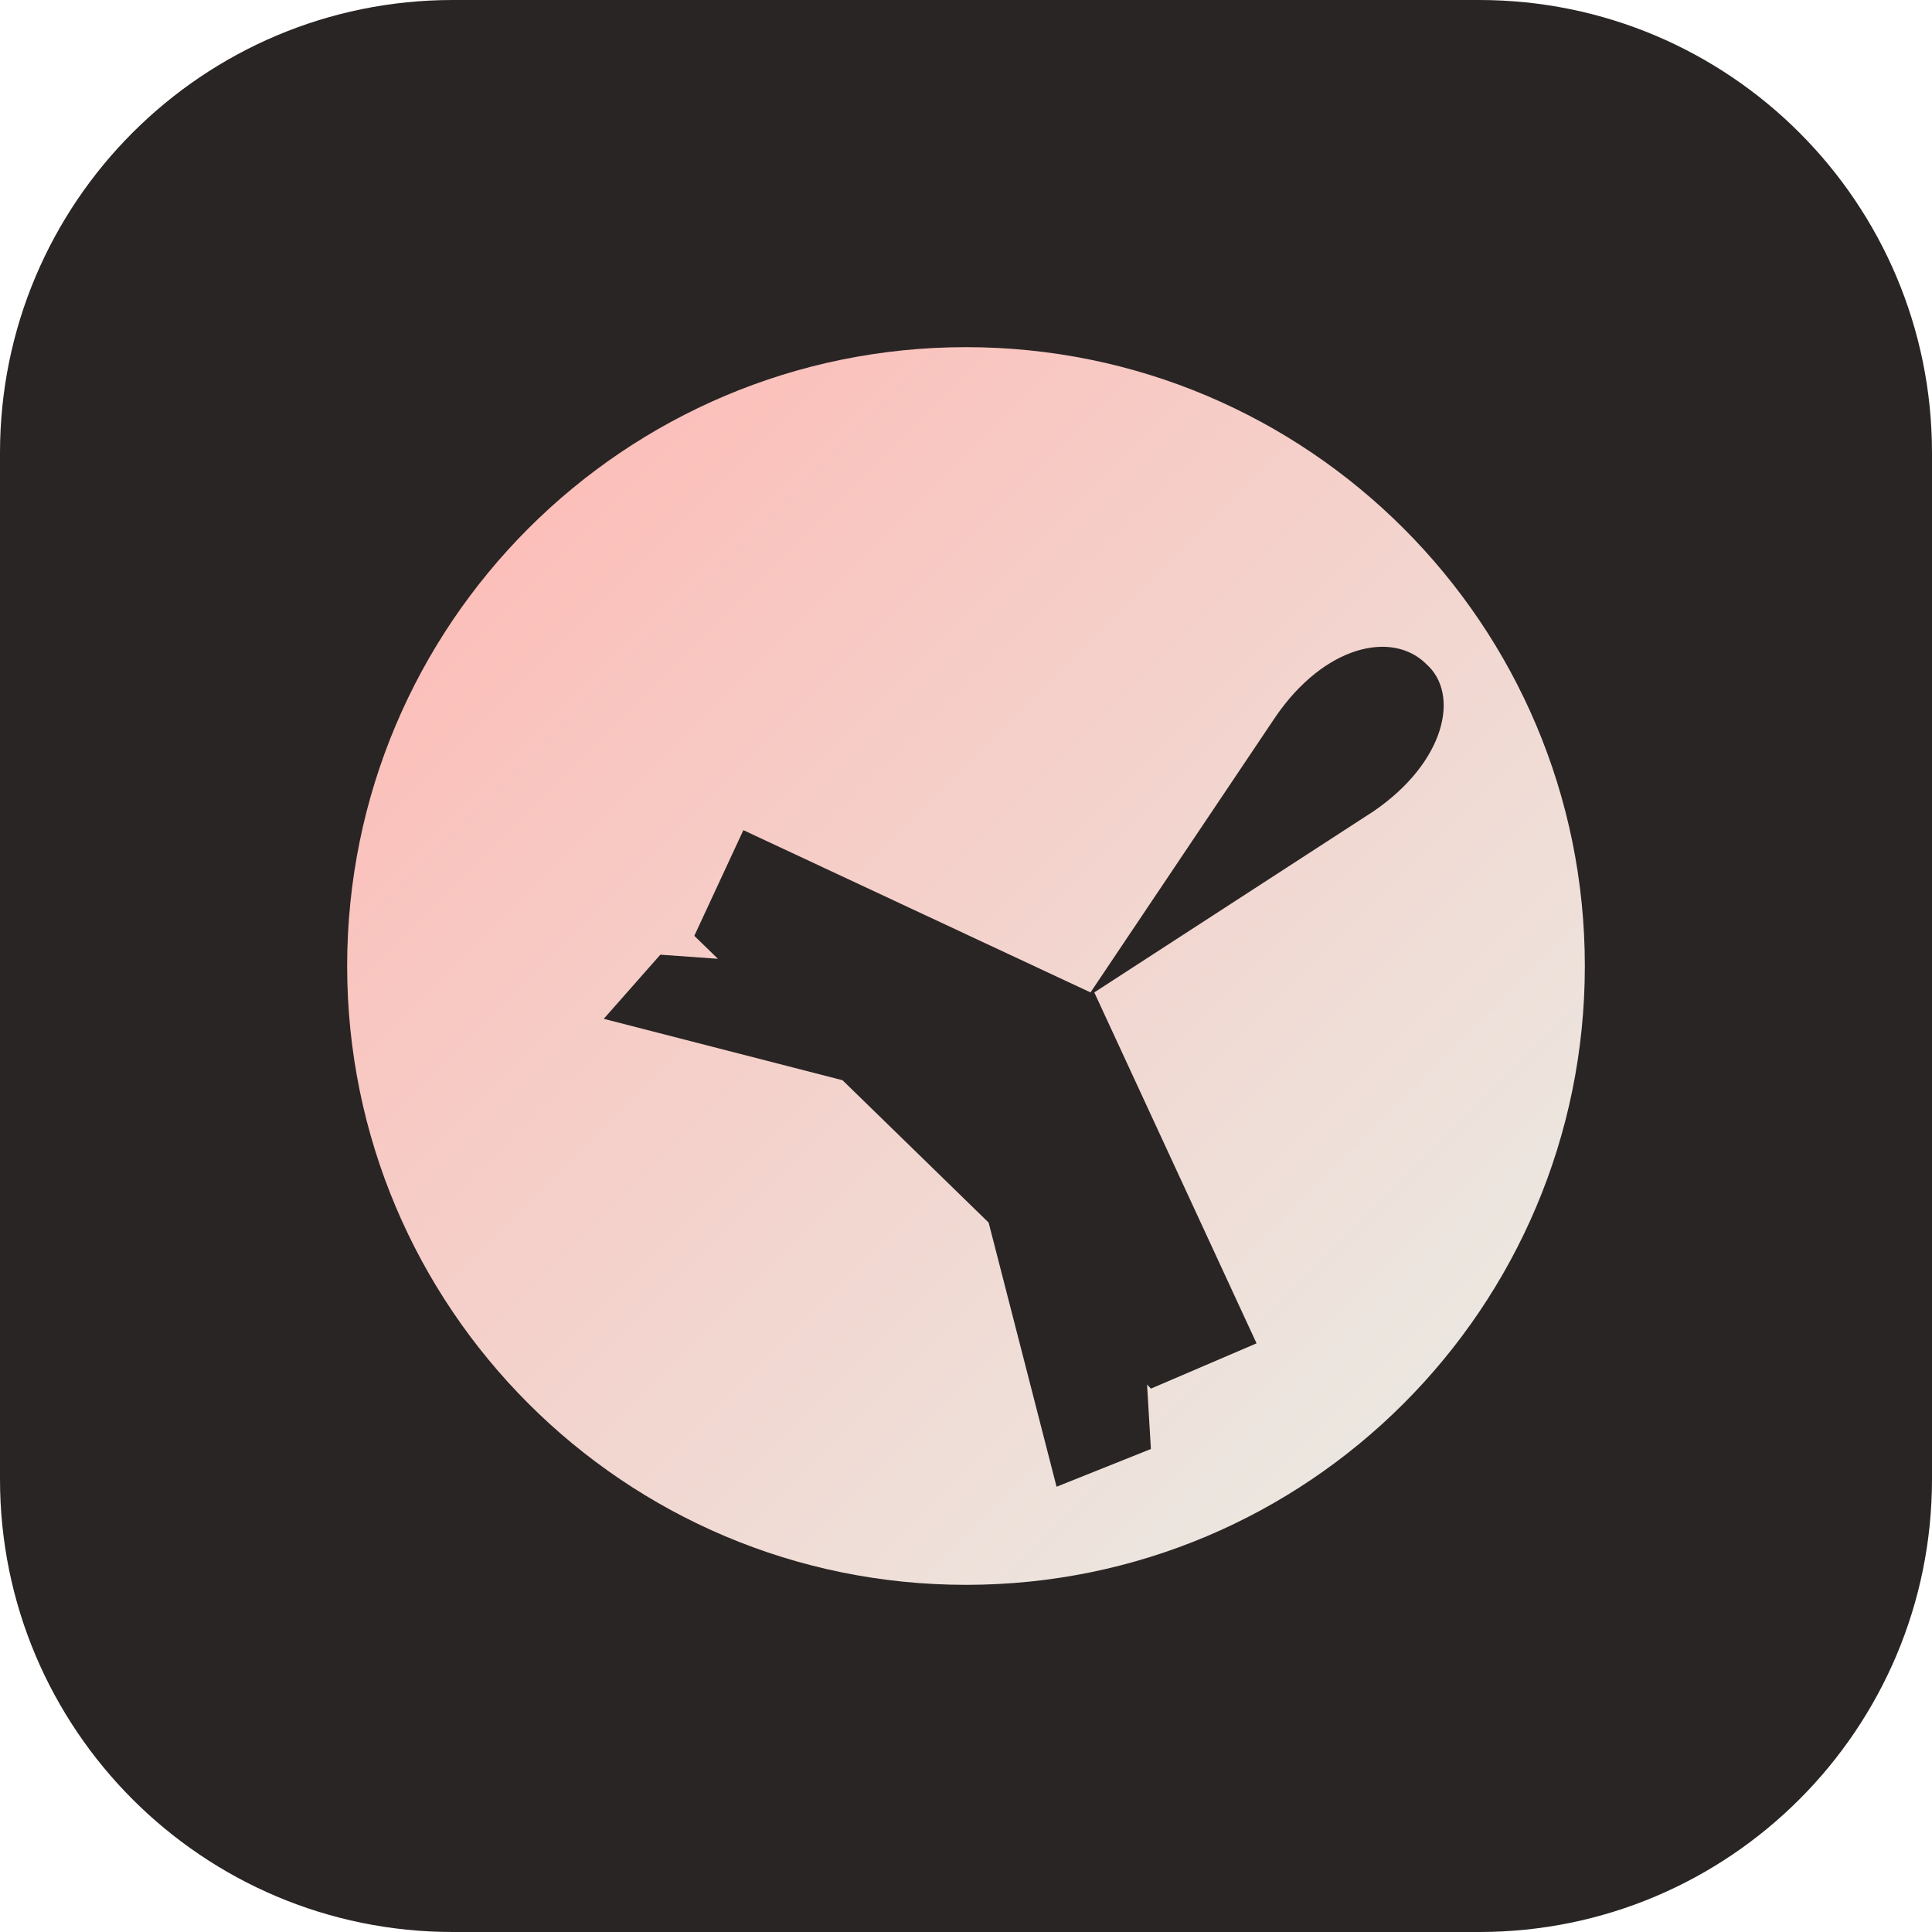
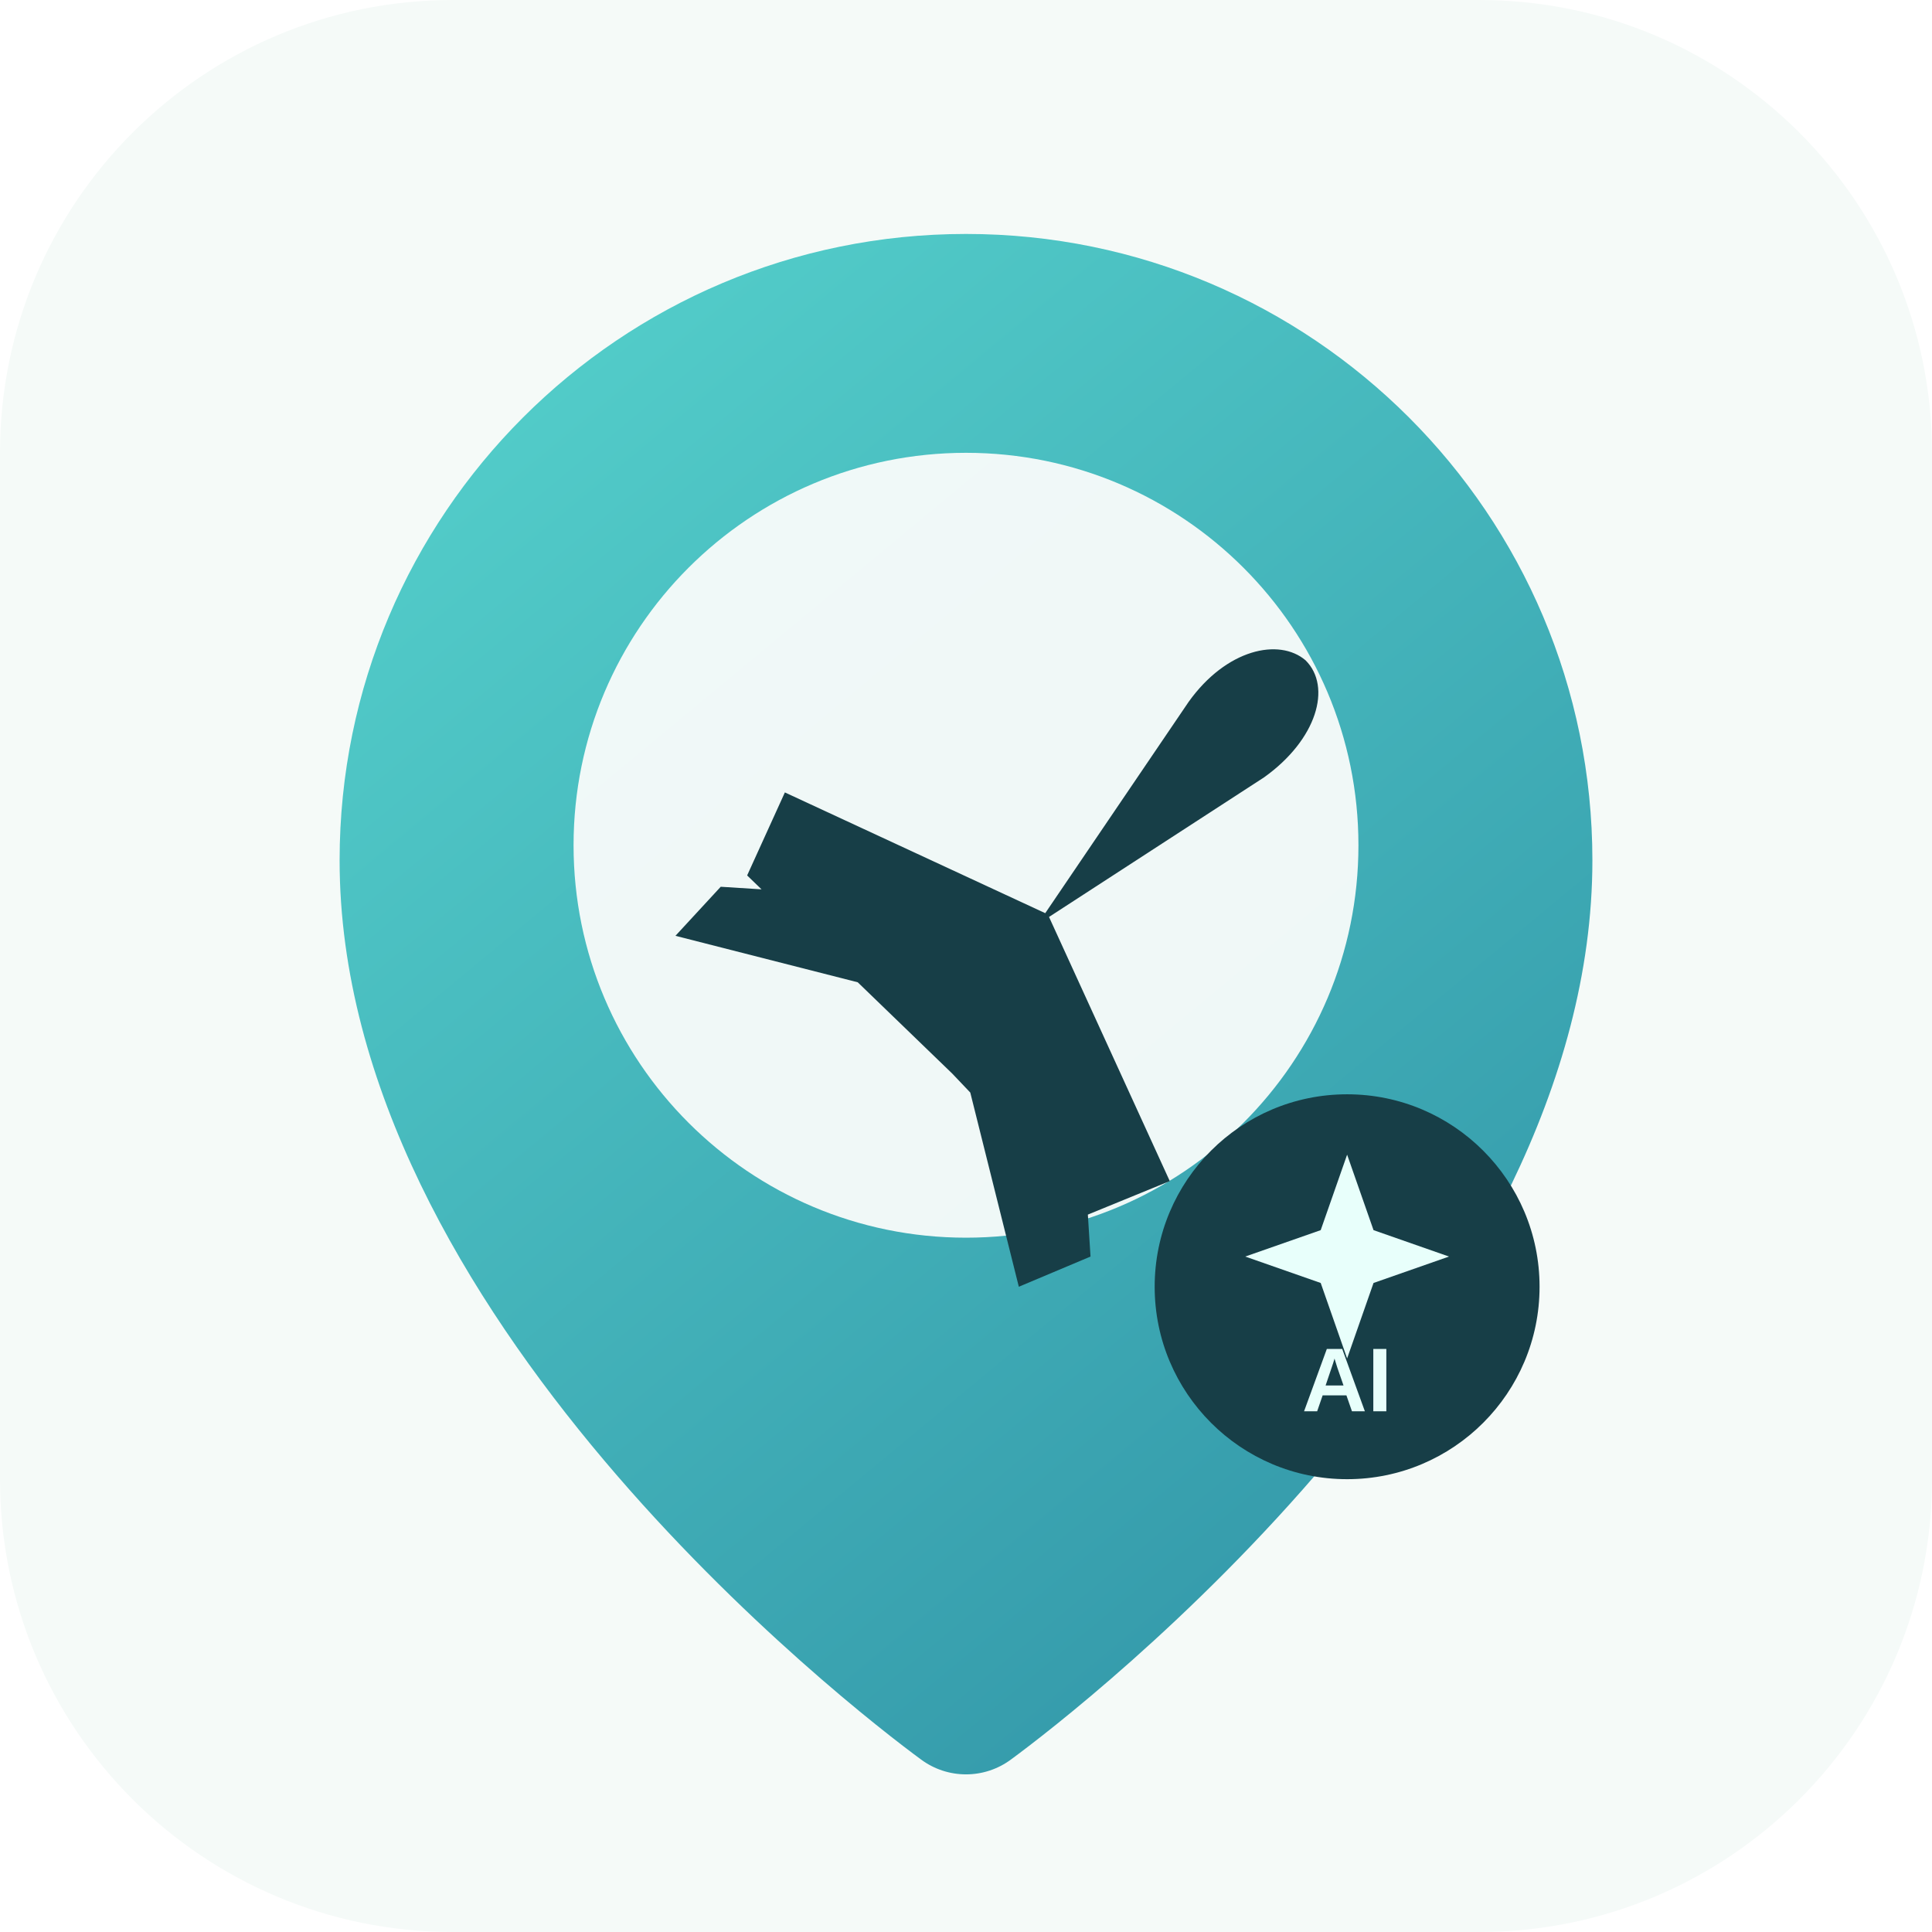
- <svg xmlns="http://www.w3.org/2000/svg" viewBox="0 0 512 512">
+ <svg xmlns="http://www.w3.org/2000/svg" width="100%" height="100%" viewBox="0 0 512 512" role="img" aria-label="TravelMate">
  <defs>
-     <linearGradient id="g" x1="0" y1="0" x2="1" y2="1">
-       <stop stop-color="#ffb7b2" />
-       <stop offset="1" stop-color="#e8efe8" />
+     <linearGradient id="bg" x1="80" y1="48" x2="430" y2="470" gradientUnits="userSpaceOnUse">
+       <stop stop-color="#58D6CF" />
+       <stop offset="1" stop-color="#2E8FA4" />
    </linearGradient>
  </defs>
-   <rect width="512" height="512" rx="120" fill="#292524" />
-   <circle cx="256" cy="256" r="164" fill="url(#g)" />
-   <path d="M160 270l70 18 75 80 28-12-43-93 74-48c19-13 23-31 14-39-9-9-27-5-40 14l-49 73-92-43-13 28 78 76 18 70 25-10-5-84-41-41-84-6z" fill="#292524" />
+   <rect width="512" height="512" rx="120" fill="#F5FAF8" />
+   <path d="M256 62c-91.68 0-166 74.32-166 166 0 119.8 135.3 224.5 154.1 238.3a20 20 0 0 0 23.8 0C286.7 452.5 422 347.8 422 228 422 136.32 347.68 62 256 62Z" fill="url(#bg)" />
+   <circle cx="256" cy="224" r="104" fill="#F7FBFA" opacity="0.96" />
+   <path d="M179 248l51 13 58 61 22-9-32-70 57-37c14-10 18-24 11-31-7-6-21-3-31 11l-38 56-69-32-10 22 59 57 13 52 19-8-4-63-31-31-63-4Z" fill="#173E47" />
+   <circle cx="357" cy="341" r="51" fill="#173E47" />
+   <path d="M357 306l7 20 20 7-20 7-7 20-7-20-20-7 20-7 7-20Z" fill="#E8FFFB" />
+   <text x="357" y="374" text-anchor="middle" font-family="Arial,Helvetica,sans-serif" font-size="24" font-weight="700" fill="#E8FFFB">AI</text>
</svg>
